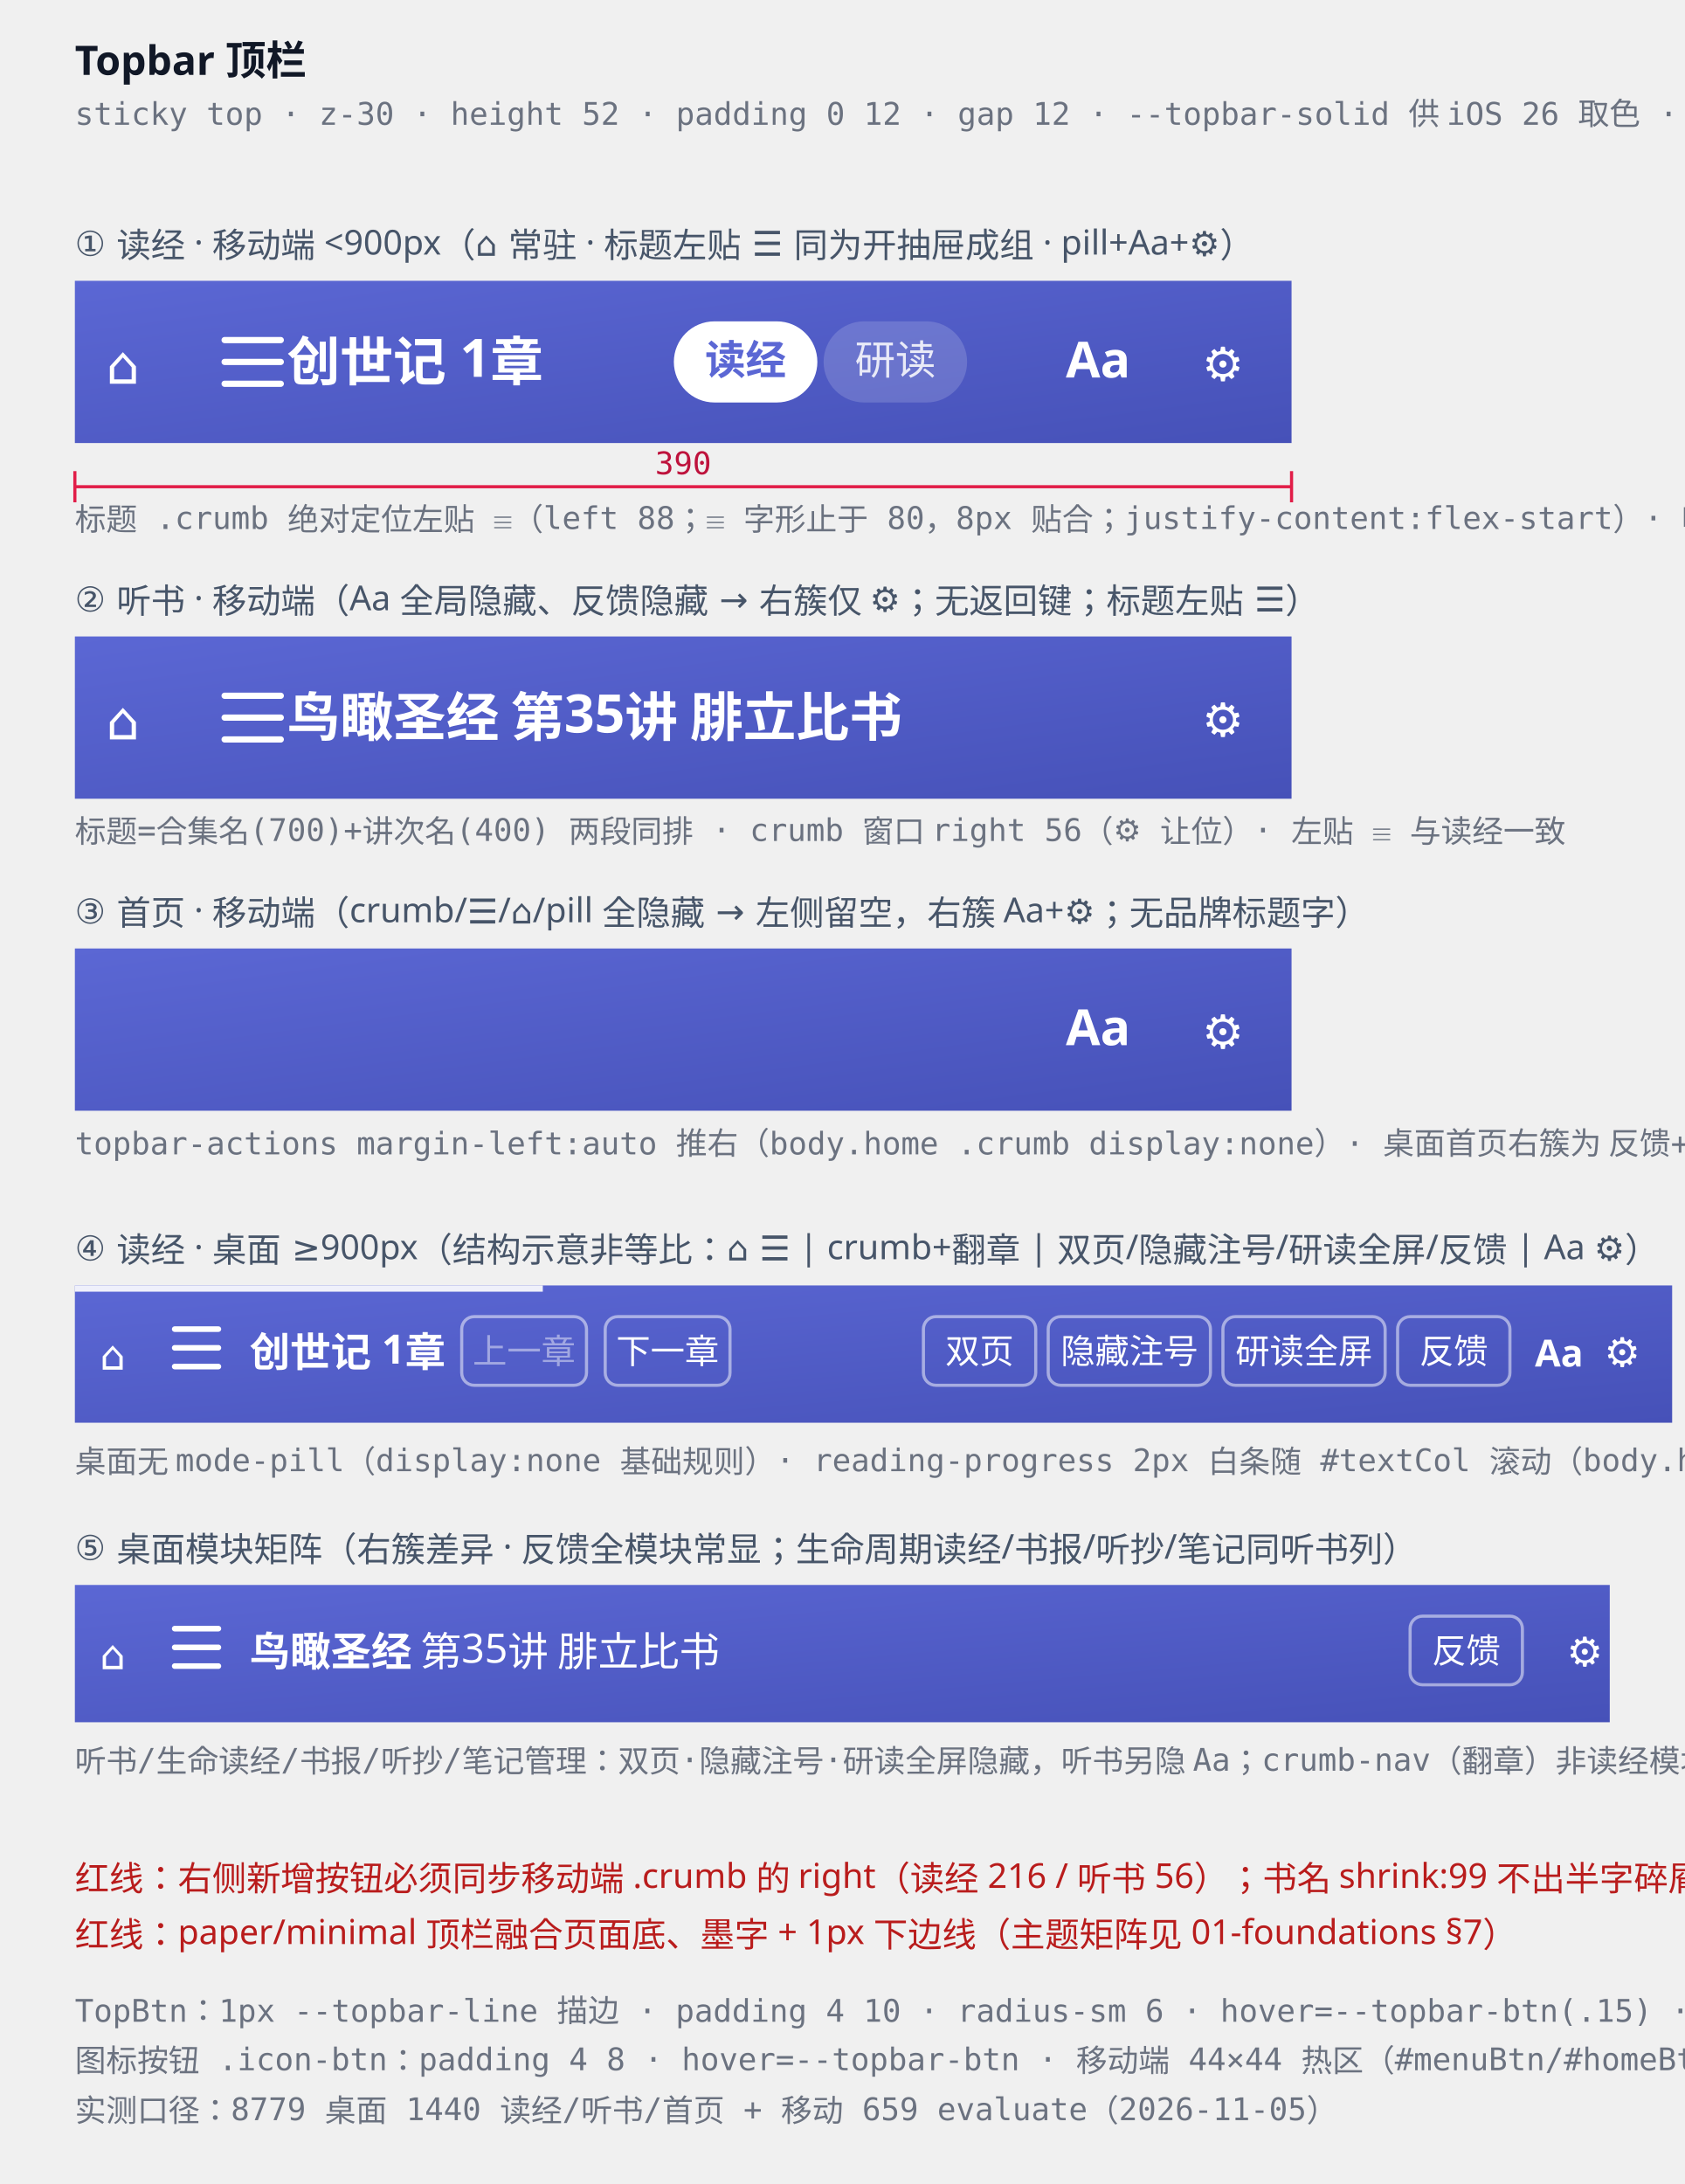
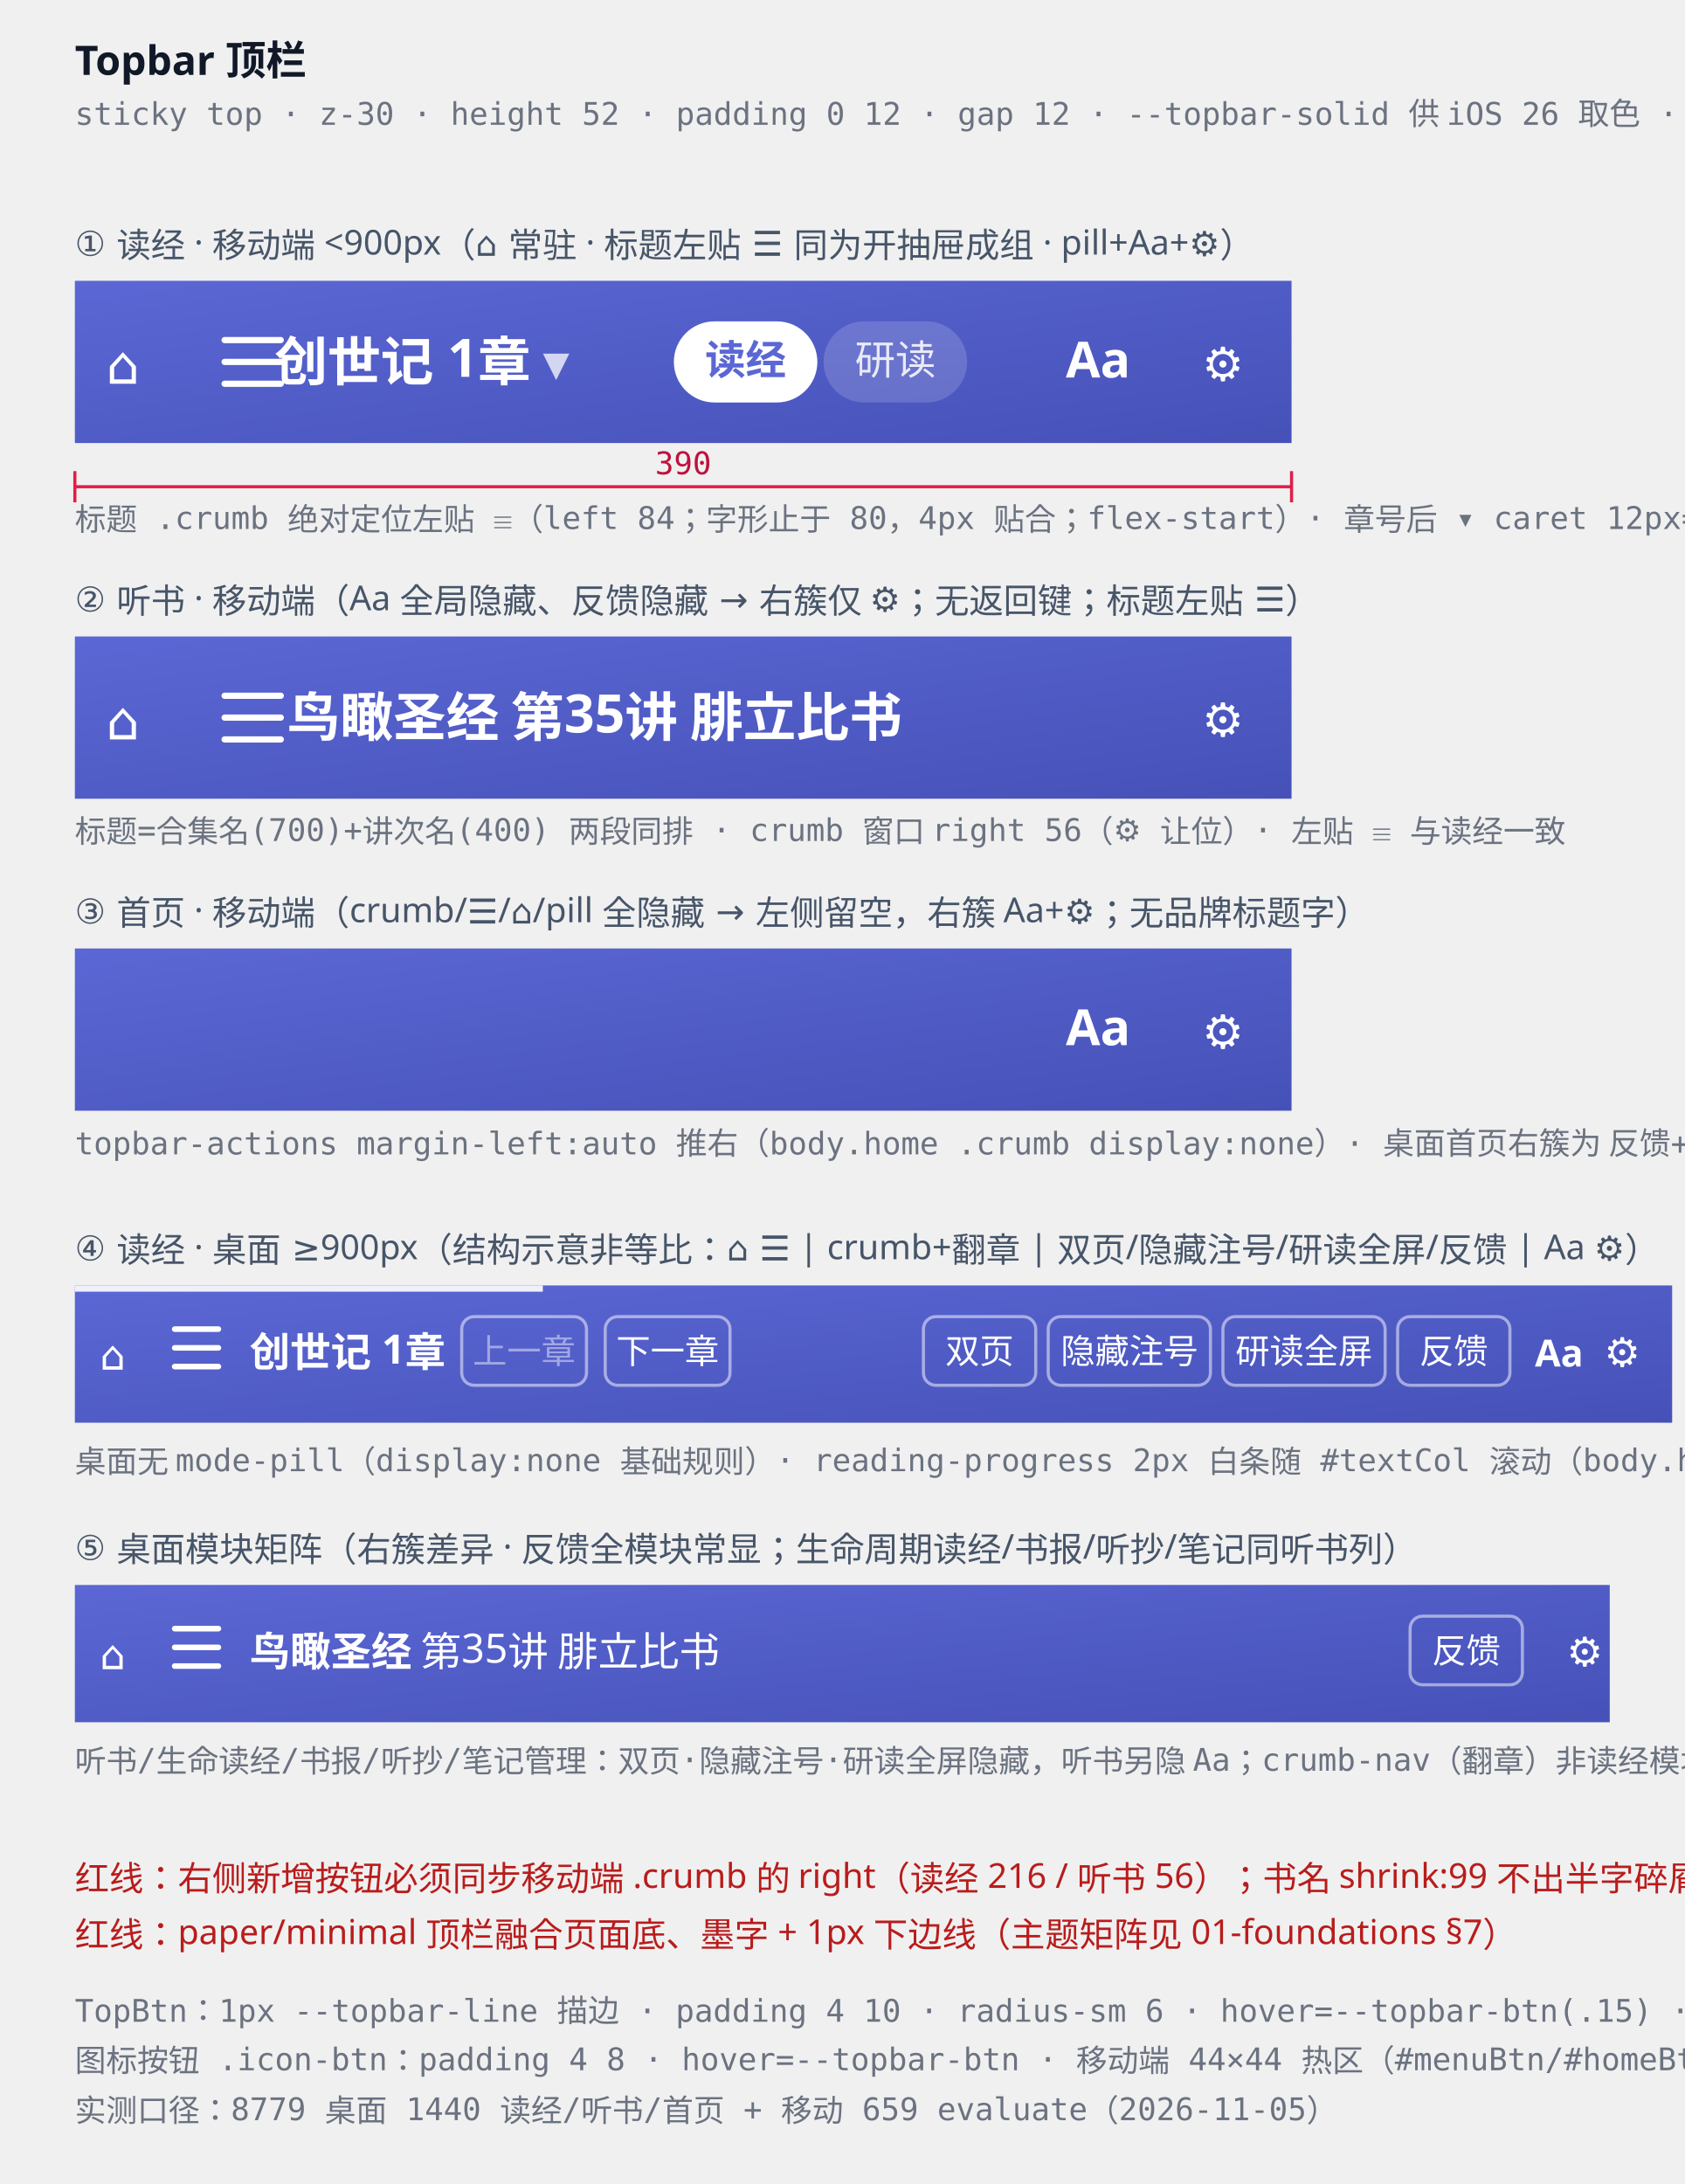
<svg xmlns="http://www.w3.org/2000/svg" width="540" height="700" viewBox="0 0 540 700">
  <defs>
    <linearGradient id="tg" x1="0" y1="0" x2="1" y2="1">
      <stop offset="0" stop-color="#5B67D4" />
      <stop offset="1" stop-color="#4651B8" />
    </linearGradient>
  </defs>
  <style>
    .t{font-family:'PingFang SC','Microsoft YaHei','Noto Sans SC',sans-serif;}
    .m{font-family:Consolas,Menlo,monospace;font-size:10px;fill:#be123c;}
    .dim{stroke:#e11d48;stroke-width:1;fill:none;}
    .cap{font-family:'PingFang SC',sans-serif;font-size:11px;fill:#475569;}
    .nt{font-family:Consolas,Menlo,monospace;font-size:10px;fill:#6b7280;}
    .rl{font-family:'PingFang SC',sans-serif;font-size:11px;fill:#b91c1c;}
    .hd{font-family:'PingFang SC',sans-serif;font-size:13px;font-weight:700;fill:#111827;}
    .tb{fill:url(#tg);}
    .w{fill:#fff;}
  </style>
  <text class="hd" x="24" y="24">Topbar 顶栏</text>
  <text class="nt" x="24" y="40">sticky top · z-30 · height 52 · padding 0 12 · gap 12 · --topbar-solid 供 iOS 26 取色 · 2026-11-05 按 8779 实测重绘（桌面+移动双口径）</text>
  <g id="v1-reading-mobile">
    <text class="cap" x="24" y="82">① 读经 · 移动端 &lt;900px（⌂ 常驻 · 标题左贴 ☰ 同为开抽屉成组 · pill+Aa+⚙️）</text>
    <rect class="tb" x="24" y="90" width="390" height="52" />
    <text class="t" x="34" y="123" font-size="17" fill="#fff">⌂</text>
    <path d="M72 109h18M72 116h18M72 123h18" stroke="#fff" stroke-width="2" stroke-linecap="round" fill="none" />
-     <text class="t" x="92" y="122" font-size="17" font-weight="600" fill="#fff">创世记 1章</text>
+     <text class="t" x="88" y="122" font-size="17" font-weight="600" fill="#fff">创世记 1章 <tspan fill="rgba(255,255,255,.75)">▾</tspan>
+     </text>
    <rect x="216" y="103" width="46" height="26" rx="13" fill="#fff" />
    <text class="t" x="239" y="120" font-size="13" font-weight="700" fill="#5B67D4" text-anchor="middle">读经</text>
    <rect x="264" y="103" width="46" height="26" rx="13" fill="rgba(255,255,255,.16)" />
    <text class="t" x="287" y="120" font-size="13" fill="rgba(255,255,255,.85)" text-anchor="middle">研读</text>
    <text class="t" x="352" y="121" font-size="16" font-weight="600" fill="#fff" text-anchor="middle">Aa</text>
    <text class="t" x="392" y="122" font-size="15" fill="#fff" text-anchor="middle">⚙️</text>
    <g class="dim">
      <line x1="24" y1="156" x2="414" y2="156" />
      <line x1="24" y1="151" x2="24" y2="161" />
      <line x1="414" y1="151" x2="414" y2="161" />
    </g>
    <text class="m" x="219" y="152" text-anchor="middle">390</text>
-     <text class="nt" x="24" y="170">标题 .crumb 绝对定位左贴 ☰（left 88；☰ 字形止于 80，8px 贴合；justify-content:flex-start）· 听书同款左贴（right 56）· mode-pill 仅此口径显示</text>
+     <text class="nt" x="24" y="170">标题 .crumb 绝对定位左贴 ☰（left 84；字形止于 80，4px 贴合；flex-start）· 章号后 ▾ caret 12px=选择器提示（仅移动端）· 右边界 202（右簇实测起点 178）· 听书同款左贴（right 56）· mode-pill 仅此口径显示</text>
  </g>
  <g id="v2-audio-mobile">
    <text class="cap" x="24" y="196">② 听书 · 移动端（Aa 全局隐藏、反馈隐藏 → 右簇仅 ⚙️；无返回键；标题左贴 ☰）</text>
    <rect class="tb" x="24" y="204" width="390" height="52" />
    <text class="t" x="34" y="237" font-size="17" fill="#fff">⌂</text>
    <path d="M72 223h18M72 230h18M72 237h18" stroke="#fff" stroke-width="2" stroke-linecap="round" fill="none" />
    <text class="t" x="92" y="236" font-size="17" font-weight="600" fill="#fff">
      <tspan font-weight="700">鸟瞰圣经</tspan> 第35讲 腓立比书</text>
    <text class="t" x="392" y="236" font-size="15" fill="#fff" text-anchor="middle">⚙️</text>
    <text class="nt" x="24" y="270">标题=合集名(700)+讲次名(400) 两段同排 · crumb 窗口 right 56（⚙️ 让位）· 左贴 ☰ 与读经一致</text>
  </g>
  <g id="v3-home-mobile">
    <text class="cap" x="24" y="296">③ 首页 · 移动端（crumb/☰/⌂/pill 全隐藏 → 左侧留空，右簇 Aa+⚙️；无品牌标题字）</text>
    <rect class="tb" x="24" y="304" width="390" height="52" />
    <text class="t" x="352" y="335" font-size="16" font-weight="600" fill="#fff" text-anchor="middle">Aa</text>
    <text class="t" x="392" y="336" font-size="15" fill="#fff" text-anchor="middle">⚙️</text>
    <text class="nt" x="24" y="370">topbar-actions margin-left:auto 推右（body.home .crumb display:none）· 桌面首页右簇为 反馈+Aa+⚙️（反馈桌面常显）</text>
  </g>
  <g id="v4-reading-desktop">
    <text class="cap" x="24" y="404">④ 读经 · 桌面 ≥900px（结构示意非等比：⌂ ☰ | crumb+翻章 | 双页/隐藏注号/研读全屏/反馈 | Aa ⚙️）</text>
    <rect class="tb" x="24" y="412" width="512" height="44" />
    <rect x="24" y="412" width="150" height="2" fill="#fff" opacity=".9" />
    <text class="t" x="32" y="439" font-size="13" fill="#fff">⌂</text>
    <path d="M56 426h14M56 432h14M56 438h14" stroke="#fff" stroke-width="1.8" stroke-linecap="round" fill="none" />
    <text class="t" x="80" y="438" font-size="13" font-weight="600" fill="#fff">创世记 1章</text>
    <rect x="148" y="422" width="40" height="22" rx="4" stroke="rgba(255,255,255,.5)" fill="none" />
    <text class="t" x="168" y="437" font-size="11" fill="#fff" opacity=".45" text-anchor="middle">上一章</text>
    <rect x="194" y="422" width="40" height="22" rx="4" stroke="rgba(255,255,255,.5)" fill="none" />
    <text class="t" x="214" y="437" font-size="11" fill="#fff" text-anchor="middle">下一章</text>
    <rect x="296" y="422" width="36" height="22" rx="4" stroke="rgba(255,255,255,.5)" fill="none" />
    <text class="t" x="314" y="437" font-size="11" fill="#fff" text-anchor="middle">双页</text>
    <rect x="336" y="422" width="52" height="22" rx="4" stroke="rgba(255,255,255,.5)" fill="none" />
    <text class="t" x="362" y="437" font-size="11" fill="#fff" text-anchor="middle">隐藏注号</text>
    <rect x="392" y="422" width="52" height="22" rx="4" stroke="rgba(255,255,255,.5)" fill="none" />
    <text class="t" x="418" y="437" font-size="11" fill="#fff" text-anchor="middle">研读全屏</text>
    <rect x="448" y="422" width="36" height="22" rx="4" stroke="rgba(255,255,255,.5)" fill="none" />
    <text class="t" x="466" y="437" font-size="11" fill="#fff" text-anchor="middle">反馈</text>
    <text class="t" x="486" y="438" font-size="12" font-weight="600" fill="#fff"> </text>
    <text class="t" x="492" y="438" font-size="12" font-weight="600" fill="#fff">Aa</text>
    <text class="t" x="520" y="438" font-size="13" fill="#fff" text-anchor="middle">⚙️</text>
    <text class="nt" x="24" y="472">桌面无 mode-pill（display:none 基础规则）· reading-progress 2px 白条随 #textCol 滚动（body.home 隐藏）· ⌂/☰/⚙ 为 Lucide 内联 SVG（house/menu/cog，2026-11-05 起）</text>
  </g>
  <g id="v5-modules-desktop">
    <text class="cap" x="24" y="500">⑤ 桌面模块矩阵（右簇差异 · 反馈全模块常显；生命周期读经/书报/听抄/笔记同听书列）</text>
    <rect class="tb" x="24" y="508" width="492" height="44" />
    <text class="t" x="32" y="535" font-size="13" fill="#fff">⌂</text>
    <path d="M56 522h14M56 528h14M56 534h14" stroke="#fff" stroke-width="1.8" stroke-linecap="round" fill="none" />
    <text class="t" x="80" y="534" font-size="13" fill="#fff">
      <tspan font-weight="700">鸟瞰圣经</tspan> 第35讲 腓立比书</text>
    <rect x="452" y="518" width="36" height="22" rx="4" stroke="rgba(255,255,255,.5)" fill="none" />
    <text class="t" x="470" y="533" font-size="11" fill="#fff" text-anchor="middle">反馈</text>
    <text class="t" x="508" y="534" font-size="13" fill="#fff" text-anchor="middle">⚙️</text>
    <text class="nt" x="24" y="568">听书/生命读经/书报/听抄/笔记管理：双页·隐藏注号·研读全屏隐藏，听书另隐 Aa；crumb-nav（翻章）非读经模块隐藏 · 无返回键元素（spec 旧稿 ‹ 为误画）</text>
  </g>
  <text class="rl" x="24" y="606">红线：右侧新增按钮必须同步移动端 .crumb 的 right（读经 216 / 听书 56）；书名 shrink:99 不出半字碎屑</text>
  <text class="rl" x="24" y="624">红线：paper/minimal 顶栏融合页面底、墨字 + 1px 下边线（主题矩阵见 01-foundations §7）</text>
  <text class="nt" x="24" y="648">TopBtn：1px --topbar-line 描边 · padding 4 10 · radius-sm 6 · hover=--topbar-btn(.15) · active=.25</text>
  <text class="nt" x="24" y="664">图标按钮 .icon-btn：padding 4 8 · hover=--topbar-btn · 移动端 44×44 热区（#menuBtn/#homeBtn margin-left -6）</text>
  <text class="nt" x="24" y="680">实测口径：8779 桌面 1440 读经/听书/首页 + 移动 659 evaluate（2026-11-05）</text>
</svg>
